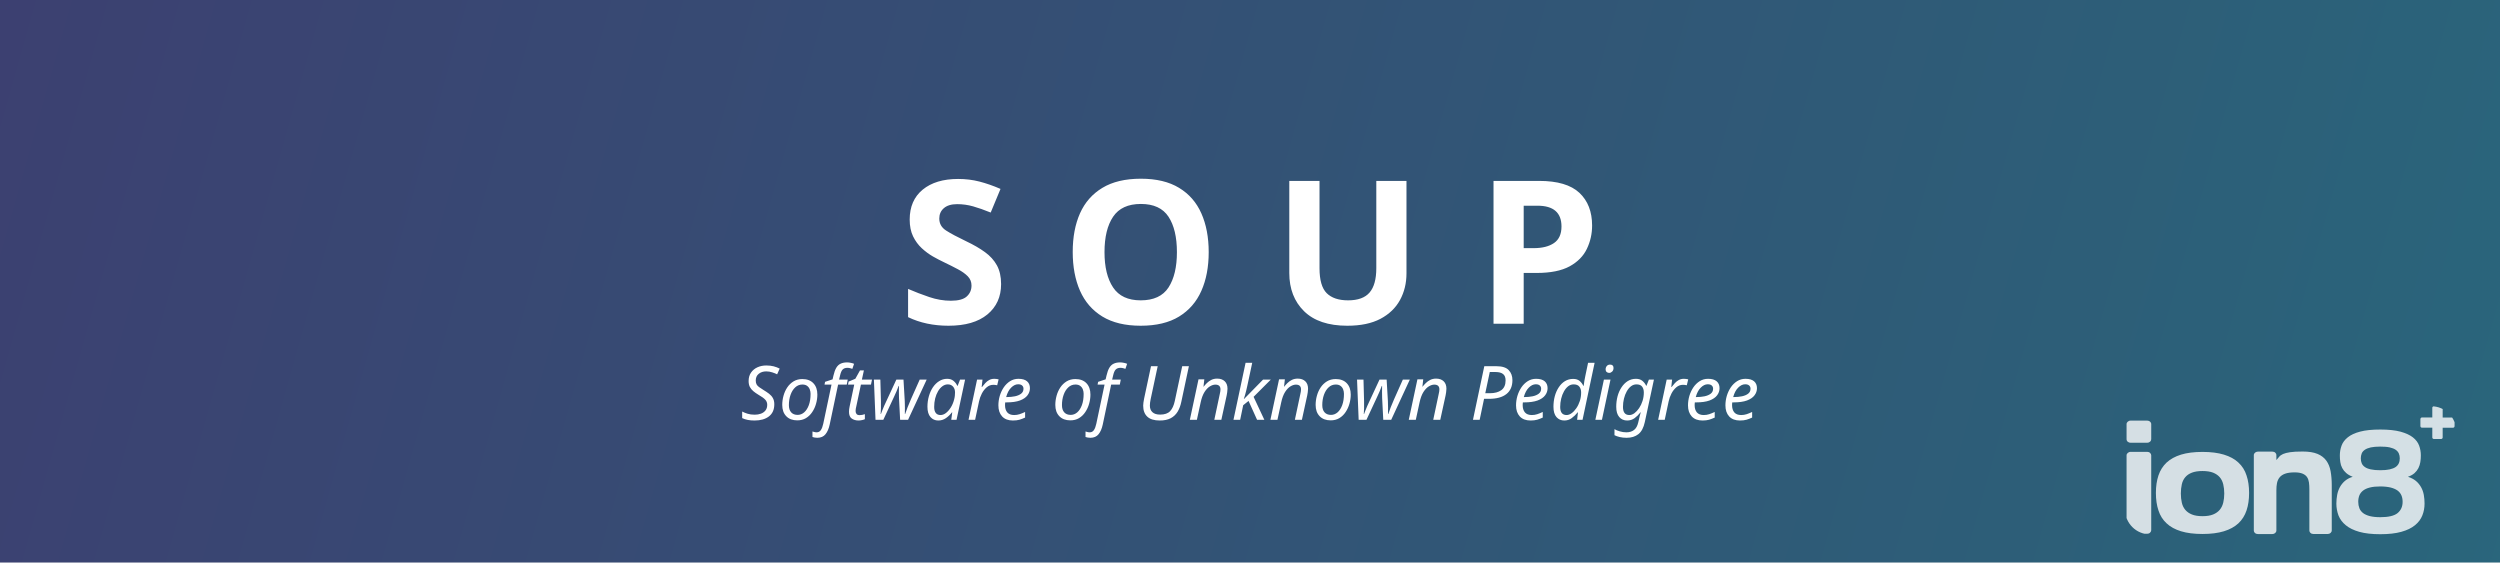
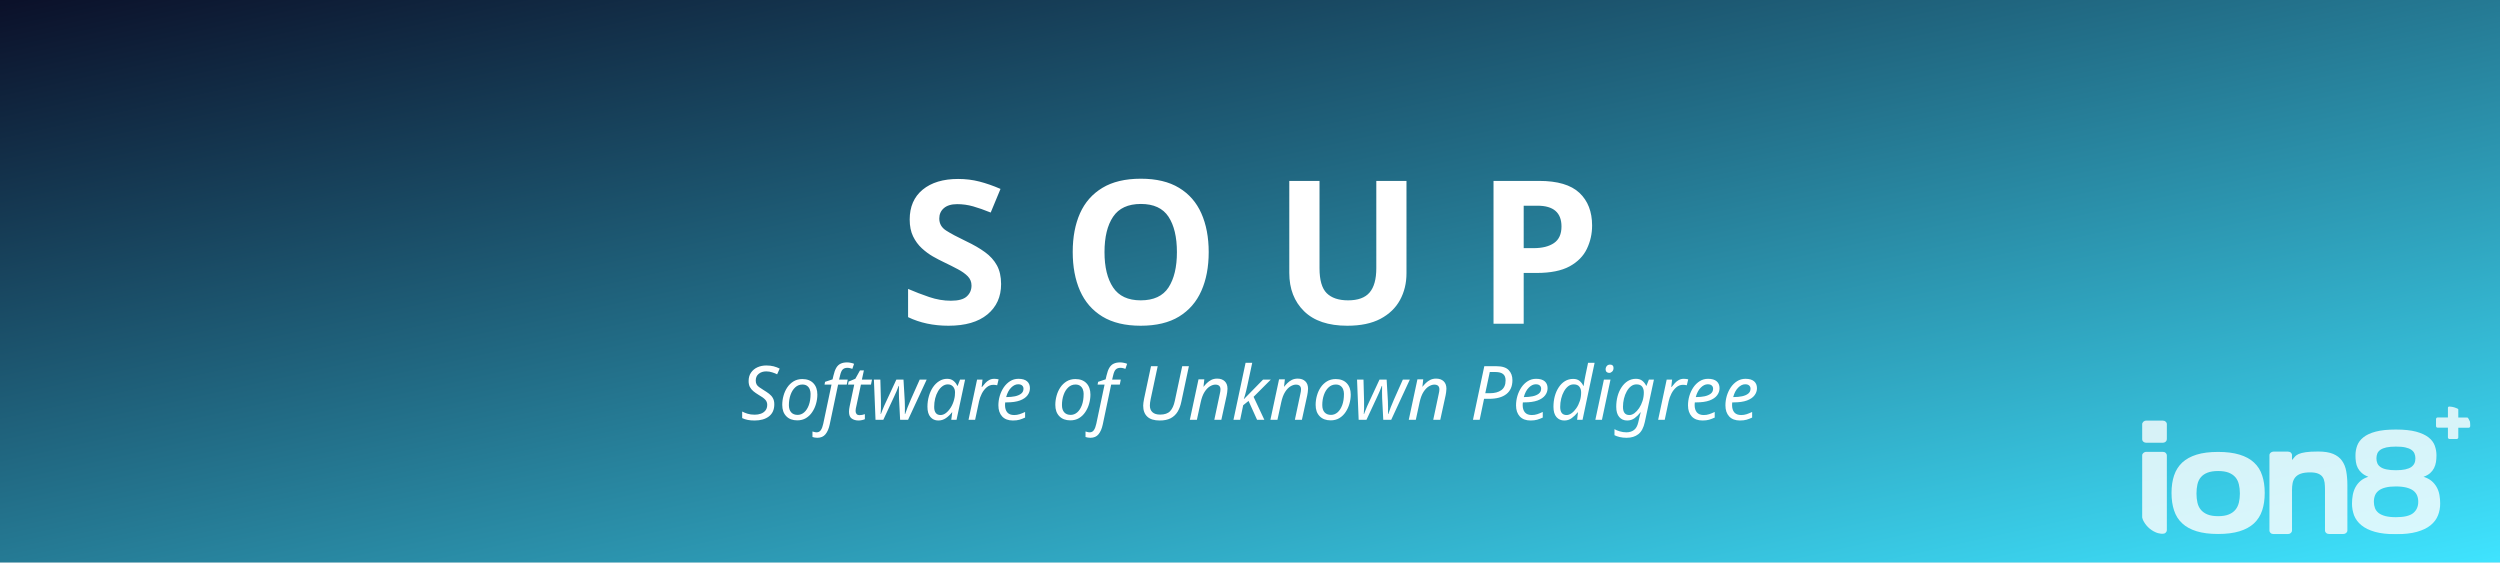
<svg xmlns="http://www.w3.org/2000/svg" width="100%" height="180" viewBox="0 0 800 180">
  <defs>
-     <linearGradient id="CyanGrad" x1="0" y1="0" x2="1280" y2="360" gradientUnits="userSpaceOnUse">
-       <stop offset="0%" stop-color="#3C4071" />
-       <stop offset="50%" stop-color="#2D5E78" />
-       <stop offset="100%" stop-color="#1E7F88" />
+     <linearGradient id="CyanGrad" x1="0%" y1="0%" x2="100%" y2="100%">
+       <stop offset="0%" stop-color="#0B1029" />
+       <stop offset="100%" stop-color="#3FE4FF" />
    </linearGradient>
    <filter id="lightenLogoFilter" x="0" y="0" width="1" height="1">
      <feComponentTransfer>
        <feFuncA type="linear" slope="0.8" />
      </feComponentTransfer>
    </filter>
    <clipPath id="roundedLogo">
      <rect x="0" y="0" width="106" height="41" rx="8" ry="8" />
    </clipPath>
  </defs>
  <rect width="800" height="180" fill="url(#CyanGrad)" />
-   <text x="50%" y="45%" dominant-baseline="middle" text-anchor="middle" style="font-family: 'Poppins', sans-serif; font-size: 64px; font-weight: bold; fill: #FFFFFF;">S O U P</text>
-   <text x="50%" y="70%" dominant-baseline="middle" text-anchor="middle" style="font-family: 'Poppins', sans-serif; font-size: 24px; font-style: italic; fill: #FFFFFF;">Software of Unknown Pedigree</text>
-   <g transform="translate(680, 130)" opacity="1" filter="url(#lightenLogoFilter)">
-     <g clip-path="url(#roundedLogo)" fill="#FFFFFF">
+   <text x="50%" y="45%" dominant-baseline="middle" text-anchor="middle" style="font-family: 'Poppins', sans-serif; font-size: 64px; font-weight: bold; fill: #FFFFFF;">
+     S O U P
+   </text>
+   <text x="50%" y="70%" dominant-baseline="middle" text-anchor="middle" style="font-family: 'Poppins', sans-serif; font-size: 24px; fill: #FFFFFF; font-style: italic;">
+     Software of Unknown Pedigree
+   </text>
+   <g transform="translate(685, 130)" opacity="1" filter="url(#lightenLogoFilter)" clip-path="url(#roundedLogo)">
+     <g fill="#FFFFFF">
      <path d="M8.375 39.68c0 .307-.128.56-.365.777-.237.236-.528.344-.893.344H1.794c-.346 0-.656-.108-.911-.344C.628 40.24.5 39.97.5 39.68V15.716c0-.307.128-.56.383-.777.255-.217.547-.344.911-.344h5.341c.347 0 .657.109.894.344.237.217.364.488.364.777V39.68h-.018zm0-29.136c0 .325-.128.597-.383.814a1.34 1.34 0 01-.911.325H1.794c-.346 0-.656-.108-.911-.325a1.025 1.025 0 01-.383-.814V5.715c0-.307.128-.56.383-.778.255-.217.547-.343.911-.343H7.1c.346 0 .656.108.911.343.256.217.383.489.383.778v4.829h-.018zM31.763 27.924c0-1.067-.11-2.044-.328-2.948-.22-.886-.584-1.646-1.112-2.26-.53-.616-1.24-1.104-2.133-1.466-.893-.343-2.024-.524-3.39-.524-1.368 0-2.498.18-3.392.524-.893.344-1.604.832-2.132 1.465-.529.615-.893 1.375-1.094 2.261-.2.886-.31 1.863-.31 2.948 0 1.067.11 2.062.31 2.93.2.886.565 1.646 1.094 2.279.528.633 1.24 1.14 2.133 1.5.893.362 2.023.543 3.39.543s2.498-.18 3.39-.542c.894-.362 1.605-.868 2.134-1.501.528-.633.893-1.393 1.112-2.28.218-.885.328-1.862.328-2.929zm-21.875-.199c0-2.098.273-3.96.82-5.588.547-1.628 1.422-3.003 2.607-4.124 1.203-1.103 2.734-1.953 4.612-2.532 1.877-.579 4.174-.868 6.872-.868 2.68 0 4.959.29 6.854.868 1.896.579 3.446 1.41 4.63 2.532 1.204 1.103 2.079 2.478 2.607 4.124.547 1.627.82 3.49.82 5.588 0 2.116-.273 3.997-.82 5.625-.547 1.627-1.422 3.002-2.607 4.123-1.203 1.103-2.734 1.953-4.63 2.532-1.895.579-4.174.868-6.854.868-2.698 0-4.995-.29-6.872-.868-1.878-.579-3.427-1.41-4.612-2.532-1.203-1.103-2.078-2.477-2.607-4.123-.547-1.61-.82-3.49-.82-5.625zM56.828 14.487c1.968 0 3.554.253 4.776.76 1.203.506 2.15 1.229 2.825 2.17.675.94 1.13 2.061 1.367 3.381.237 1.32.365 2.786.365 4.377V39.734c0 .307-.127.56-.365.796a1.274 1.274 0 01-.893.343h-4.648c-.347 0-.656-.108-.893-.343a1.056 1.056 0 01-.365-.796V26.586c0-.778-.036-1.501-.127-2.17-.092-.67-.292-1.248-.602-1.719-.31-.47-.784-.85-1.422-1.12-.638-.272-1.495-.417-2.57-.417-1.258 0-2.26.145-3.026.416s-1.35.67-1.769 1.176c-.419.506-.692 1.121-.838 1.808-.146.706-.2 1.465-.2 2.315v12.877c0 .308-.128.56-.365.796a1.275 1.275 0 01-.893.343H42.48c-.346 0-.656-.108-.893-.343a1.056 1.056 0 01-.364-.796V15.5c.054-.27.2-.506.437-.687.237-.18.51-.29.82-.29h4.704c.346 0 .656.11.893.326.237.217.364.47.364.796v1.574c.328-.38.638-.724.912-1.068.273-.343.693-.614 1.221-.868.547-.235 1.294-.434 2.26-.578.93-.145 2.261-.217 3.993-.217zM87.927 16.657c0-.579-.11-1.085-.31-1.556-.2-.452-.529-.85-1.003-1.175-.474-.326-1.112-.579-1.914-.76-.802-.18-1.823-.253-3.026-.253-1.203 0-2.206.09-3.008.253-.802.181-1.44.434-1.914.76-.474.325-.82.723-1.002 1.175a4.152 4.152 0 00-.292 1.556c0 .597.091 1.121.292 1.591.182.452.528.868 1.002 1.194.474.343 1.112.597 1.914.76.802.18 1.805.27 3.008.27 1.221 0 2.224-.09 3.026-.27.802-.181 1.44-.435 1.914-.76.474-.344.802-.742 1.003-1.194.219-.47.31-.994.31-1.591zm.911 13.926c0-.778-.127-1.465-.383-2.062-.255-.597-.656-1.103-1.221-1.537-.565-.416-1.312-.742-2.224-.977-.911-.217-2.023-.344-3.336-.344-1.312 0-2.424.109-3.318.344-.893.217-1.622.56-2.169.977-.547.434-.948.94-1.185 1.537-.237.597-.364 1.284-.364 2.062 0 .741.127 1.428.364 2.043.237.615.638 1.122 1.185 1.556.547.416 1.276.741 2.17.976.893.217 2.005.344 3.317.344 2.625 0 4.466-.434 5.542-1.302 1.094-.905 1.622-2.098 1.622-3.617zm-21.2.56c0-.94.09-1.863.255-2.767a8.494 8.494 0 01.857-2.478 7.294 7.294 0 011.604-1.989c.674-.579 1.513-1.03 2.516-1.338-.857-.326-1.55-.724-2.097-1.212a5.6 5.6 0 01-1.877-3.509c-.11-.669-.146-1.392-.146-2.134 0-1.067.182-2.116.547-3.11.364-.995 1.02-1.881 1.987-2.659.966-.778 2.278-1.393 3.955-1.827 1.677-.452 3.828-.669 6.453-.669 2.644 0 4.813.235 6.49.687 1.677.47 2.99 1.067 3.956 1.827.966.76 1.622 1.646 1.987 2.64.364.995.546 2.026.546 3.111 0 .742-.054 1.465-.164 2.153a6.878 6.878 0 01-.62 1.935c-.31.596-.728 1.139-1.257 1.61-.547.47-1.24.867-2.096 1.157 1.039.325 1.895.777 2.57 1.338a7.165 7.165 0 011.64 1.99c.42.741.711 1.573.876 2.477.163.904.236 1.827.236 2.767 0 1.357-.236 2.623-.71 3.798-.475 1.194-1.24 2.225-2.352 3.13-1.094.903-2.552 1.609-4.375 2.115-1.805.507-4.065.76-6.745.76-2.68 0-4.904-.253-6.708-.76-1.787-.506-3.227-1.212-4.32-2.116-1.094-.904-1.86-1.935-2.334-3.129a10.96 10.96 0 01-.674-3.798zM105.318 3.762c.091.09.146.217.146.38v2.206a.582.582 0 01-.146.38.457.457 0 01-.328.145h-3.336v3.146a.41.41 0 01-.164.326.59.59 0 01-.383.145h-2.224a.59.59 0 01-.383-.145.41.41 0 01-.164-.326V6.854H95a.458.458 0 01-.328-.144.547.547 0 01-.146-.38V4.124c0-.145.055-.272.146-.38A.397.397 0 0195 3.599h3.336V.47A.41.41 0 0198.5.145.591.591 0 0198.883 0h2.224a.59.59 0 01.383.145.41.41 0 01.164.325v3.147h3.336c.109-.018.219.036.328.145z" />
    </g>
  </g>
</svg>
